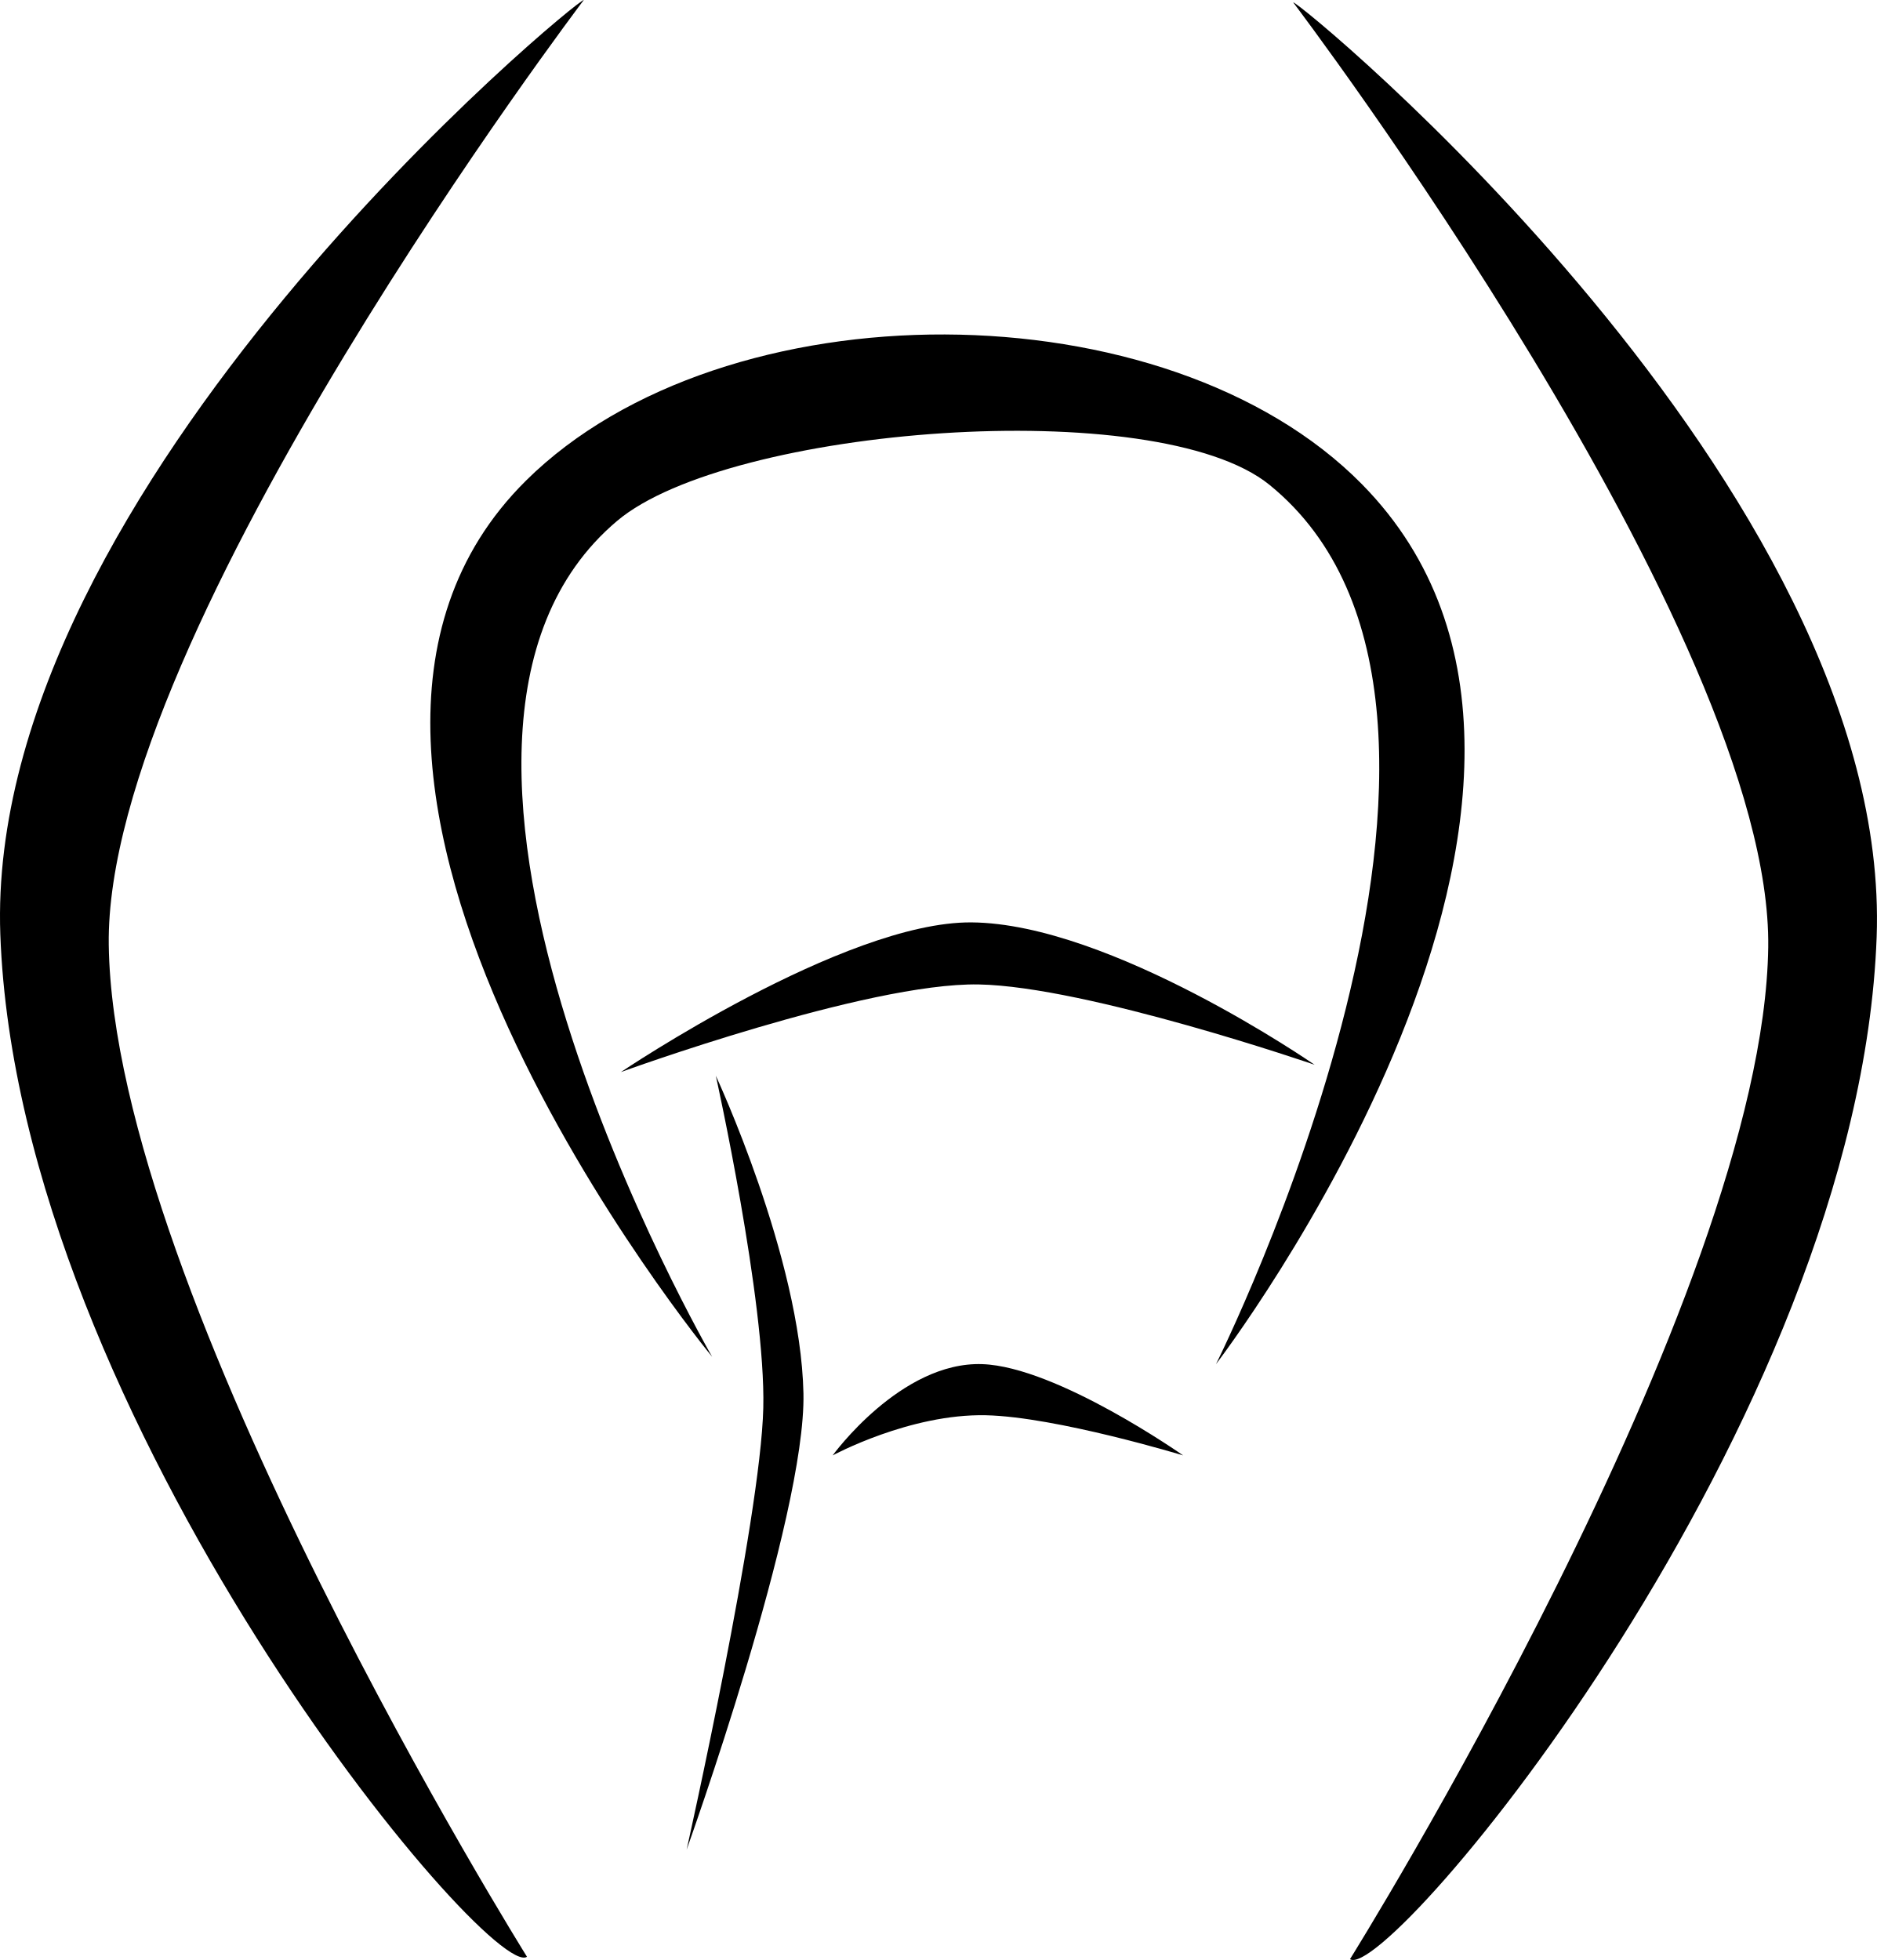
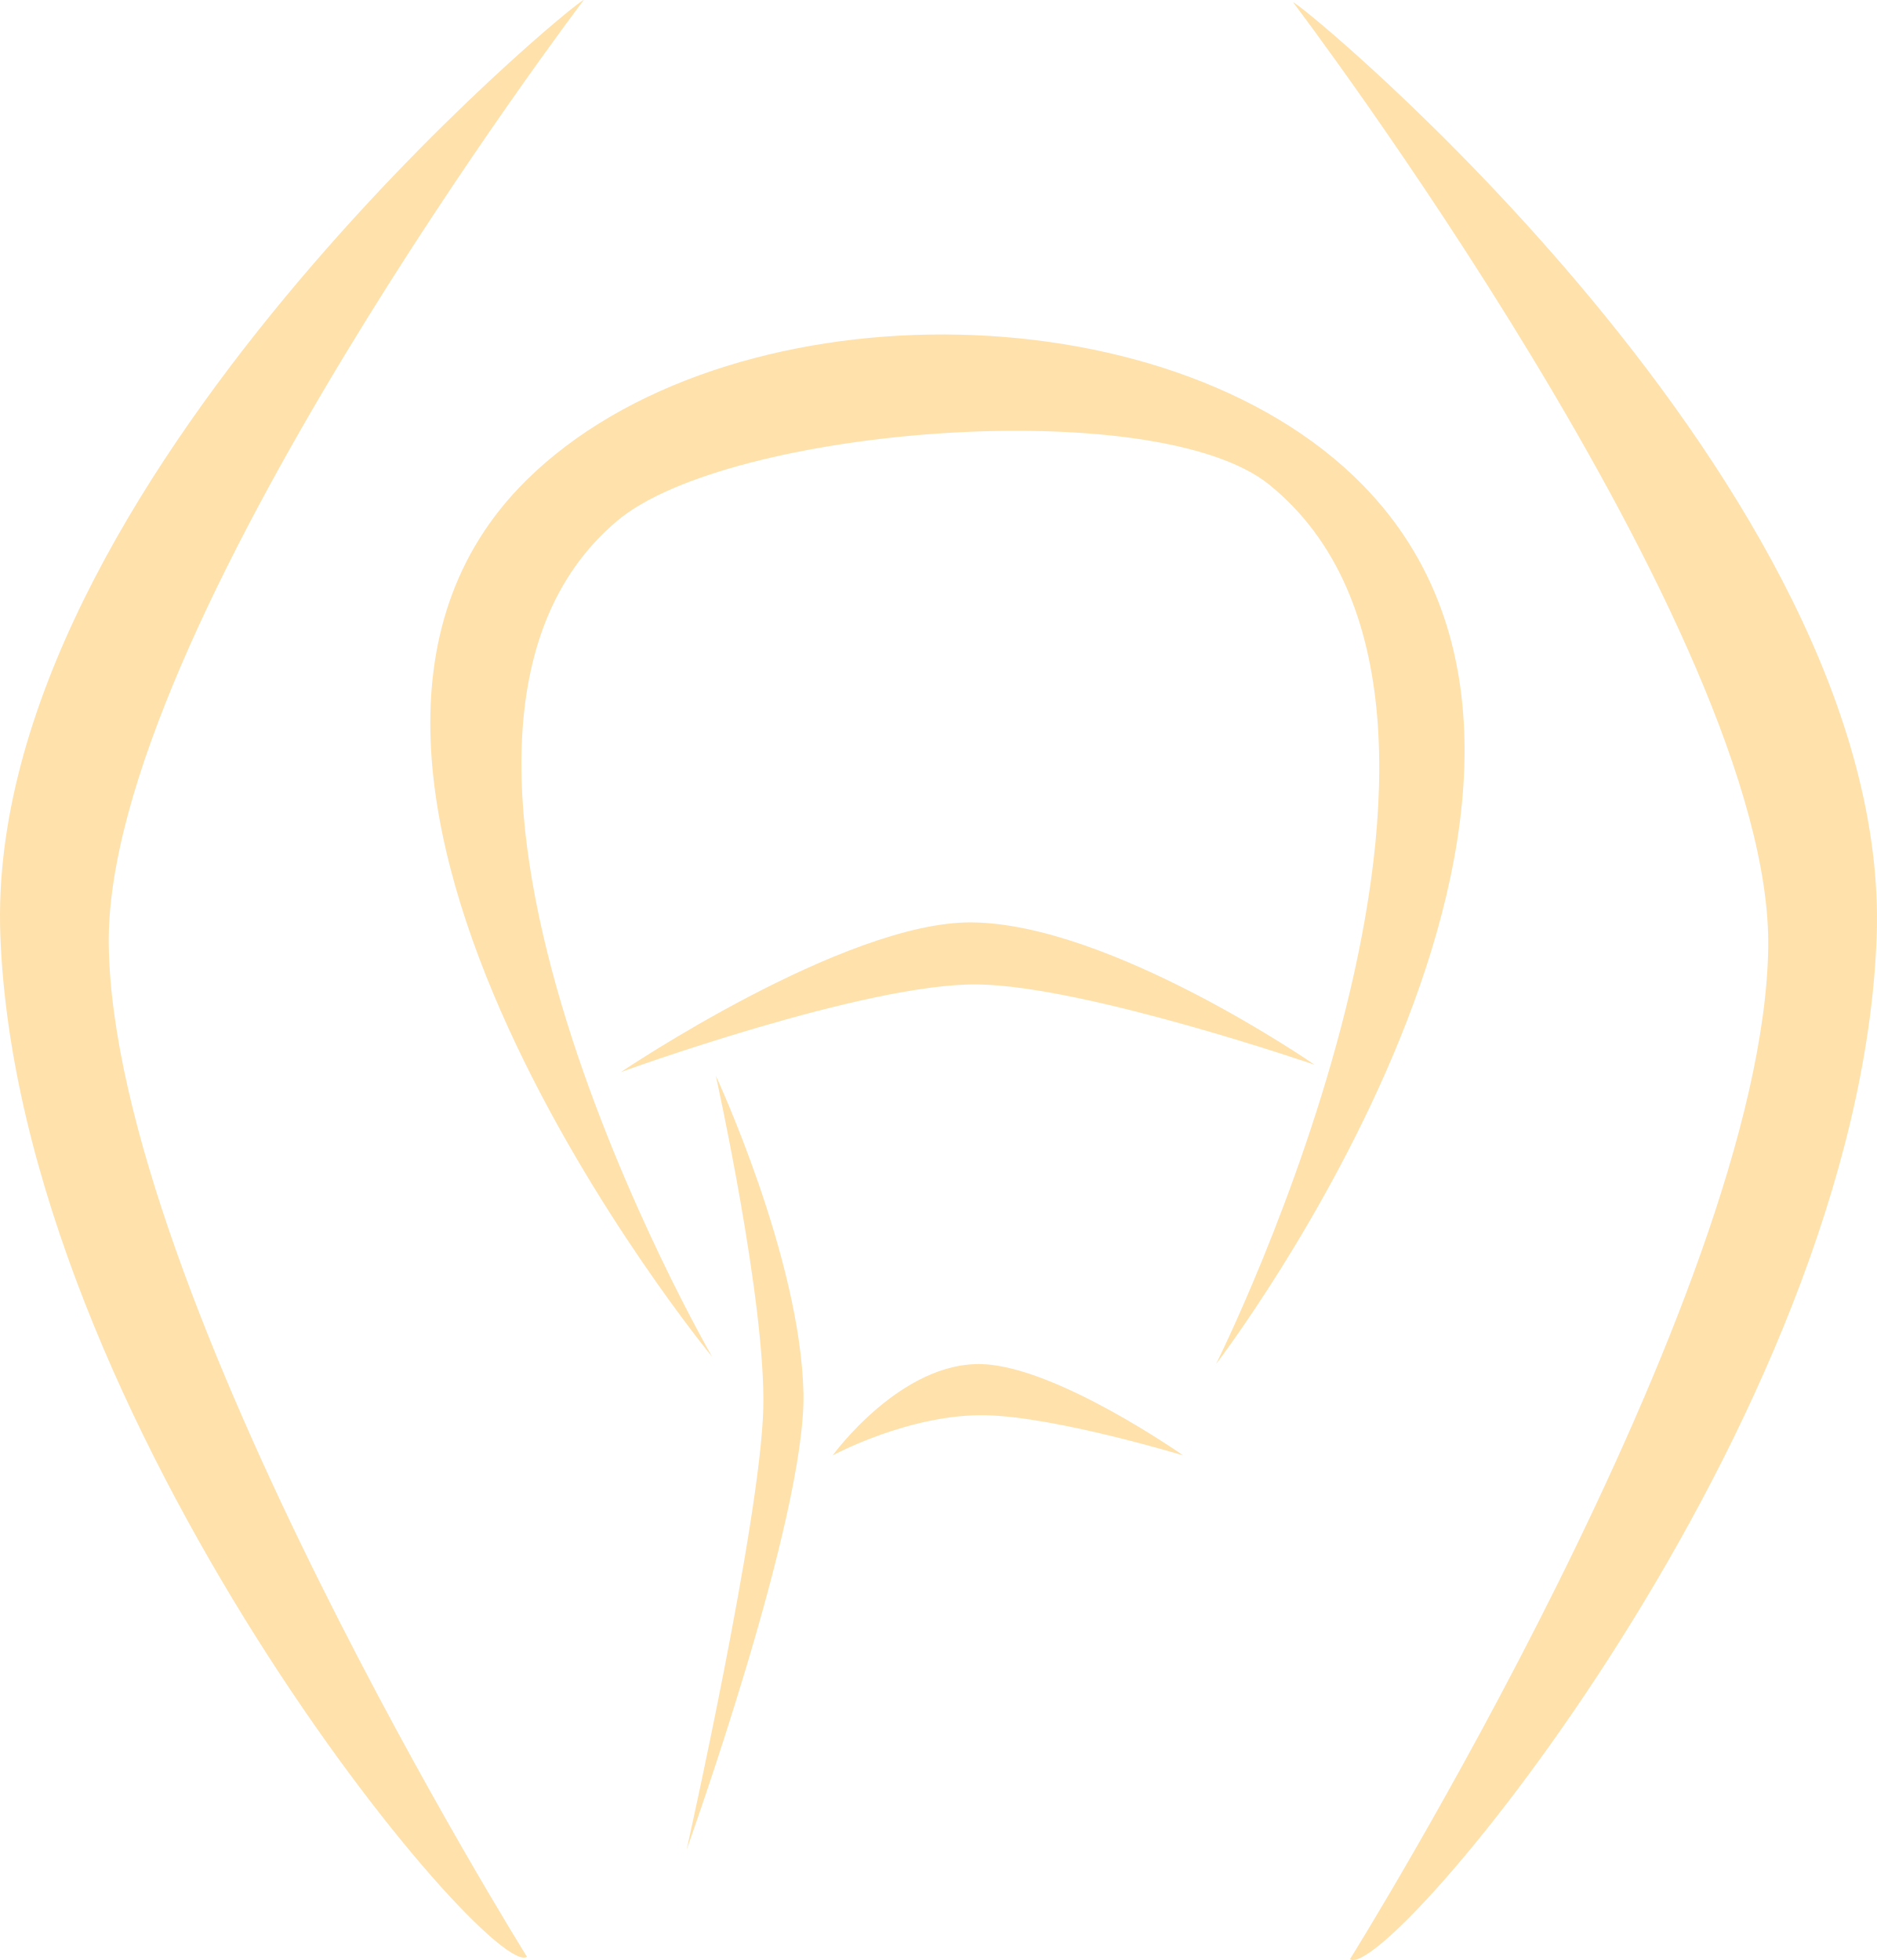
<svg xmlns="http://www.w3.org/2000/svg" width="84.265mm" height="87.998mm" viewBox="0 0 84.265 87.998" version="1.1" id="svg1">
  <defs id="defs1" />
  <g id="layer1" style="display:inline" transform="translate(-0.6445458,-0.5474771)" />
  <g id="layer3" transform="translate(-0.6445458,-0.5474771)">
-     <path style="fill:#000000;fill-opacity:1;stroke:none;stroke-width:0.465;stroke-linejoin:bevel;stroke-dasharray:none;stroke-opacity:1" d="m 24.258,22.127 c -13.241,13.107 8.359,39.338 8.359,39.338 0,0 -15.998,-27.649 -4.262,-37.535 5,-4.212 24.206,-5.736 29.282,-1.615 12.349,10.028 -2.401,39.478 -2.401,39.478 0,0 19.895,-25.95 6.556,-39.502 -8.777,-8.917 -28.643,-8.966 -37.535,-0.164 z" id="path1" />
-     <path style="fill:#000000;fill-opacity:1;stroke:none;stroke-width:0.465;stroke-linejoin:bevel;stroke-dasharray:none;stroke-opacity:1" d="m 28.52,48.68 c 0,0 10.019,-6.761 15.735,-6.72 6.243,0.044 15.407,6.392 15.407,6.392 0,0 -10.22,-3.519 -15.079,-3.606 -5.027,-0.09 -16.063,3.934 -16.063,3.934 z" id="path2" />
-     <path style="fill:#000000;fill-opacity:1;stroke:none;stroke-width:0.465;stroke-linejoin:bevel;stroke-dasharray:none;stroke-opacity:1" d="m 32.781,48.844 c 0,0 2.244,10.127 2.131,14.916 -0.118,5.008 -3.442,19.833 -3.442,19.833 0,0 5.362,-14.919 5.245,-20.488 -0.128,-6.09 -3.934,-14.26 -3.934,-14.26 z" id="path3" />
-     <path style="fill:#000000;fill-opacity:1;stroke:none;stroke-width:0.465;stroke-linejoin:bevel;stroke-dasharray:none;stroke-opacity:1" d="m 38.026,65.891 c 0,0 3.058,-4.226 6.72,-4.098 3.349,0.117 9.015,4.098 9.015,4.098 0,0 -5.69,-1.731 -8.851,-1.803 -3.415,-0.077 -6.884,1.803 -6.884,1.803 z" id="path4" />
-     <path style="fill:#000000;fill-opacity:1;stroke:none;stroke-width:0.465;stroke-linejoin:bevel;stroke-dasharray:none;stroke-opacity:1" d="m 26.853,0.548 c 0,0 -21.514,28.374 -21.326,42.419 C 5.738,58.682 24.303,88.4 24.303,88.4 22.643,89.55 1.449,64.325 0.659,42.504 -0.069,22.379 26.696,0.392 26.853,0.548 Z" id="path5" />
-     <path style="fill:#000000;fill-opacity:1;stroke:none;stroke-width:0.465;stroke-linejoin:bevel;stroke-dasharray:none;stroke-opacity:1" d="m 58.702,0.655 c 0,0 21.514,28.374 21.326,42.419 -0.211,15.714 -18.776,45.433 -18.776,45.433 1.66,1.149 22.854,-24.075 23.644,-45.896 C 85.623,22.486 58.858,0.498 58.702,0.655 Z" id="path5-0" />
+     <path style="fill:#FFE1AC;fill-opacity:1;stroke:none;stroke-width:0.465;stroke-linejoin:bevel;stroke-dasharray:none;stroke-opacity:1" d="m 24.258,22.127 c -13.241,13.107 8.359,39.338 8.359,39.338 0,0 -15.998,-27.649 -4.262,-37.535 5,-4.212 24.206,-5.736 29.282,-1.615 12.349,10.028 -2.401,39.478 -2.401,39.478 0,0 19.895,-25.95 6.556,-39.502 -8.777,-8.917 -28.643,-8.966 -37.535,-0.164 z" id="path1" />
+     <path style="fill:#FFE1AC;fill-opacity:1;stroke:none;stroke-width:0.465;stroke-linejoin:bevel;stroke-dasharray:none;stroke-opacity:1" d="m 28.52,48.68 c 0,0 10.019,-6.761 15.735,-6.72 6.243,0.044 15.407,6.392 15.407,6.392 0,0 -10.22,-3.519 -15.079,-3.606 -5.027,-0.09 -16.063,3.934 -16.063,3.934 z" id="path2" />
+     <path style="fill:#FFE1AC;fill-opacity:1;stroke:none;stroke-width:0.465;stroke-linejoin:bevel;stroke-dasharray:none;stroke-opacity:1" d="m 32.781,48.844 c 0,0 2.244,10.127 2.131,14.916 -0.118,5.008 -3.442,19.833 -3.442,19.833 0,0 5.362,-14.919 5.245,-20.488 -0.128,-6.09 -3.934,-14.26 -3.934,-14.26 z" id="path3" />
+     <path style="fill:#FFE1AC;fill-opacity:1;stroke:none;stroke-width:0.465;stroke-linejoin:bevel;stroke-dasharray:none;stroke-opacity:1" d="m 38.026,65.891 c 0,0 3.058,-4.226 6.72,-4.098 3.349,0.117 9.015,4.098 9.015,4.098 0,0 -5.69,-1.731 -8.851,-1.803 -3.415,-0.077 -6.884,1.803 -6.884,1.803 z" id="path4" />
+     <path style="fill:#FFE1AC;fill-opacity:1;stroke:none;stroke-width:0.465;stroke-linejoin:bevel;stroke-dasharray:none;stroke-opacity:1" d="m 26.853,0.548 c 0,0 -21.514,28.374 -21.326,42.419 C 5.738,58.682 24.303,88.4 24.303,88.4 22.643,89.55 1.449,64.325 0.659,42.504 -0.069,22.379 26.696,0.392 26.853,0.548 Z" id="path5" />
+     <path style="fill:#FFE1AC;fill-opacity:1;stroke:none;stroke-width:0.465;stroke-linejoin:bevel;stroke-dasharray:none;stroke-opacity:1" d="m 58.702,0.655 c 0,0 21.514,28.374 21.326,42.419 -0.211,15.714 -18.776,45.433 -18.776,45.433 1.66,1.149 22.854,-24.075 23.644,-45.896 C 85.623,22.486 58.858,0.498 58.702,0.655 Z" id="path5-0" />
  </g>
</svg>
